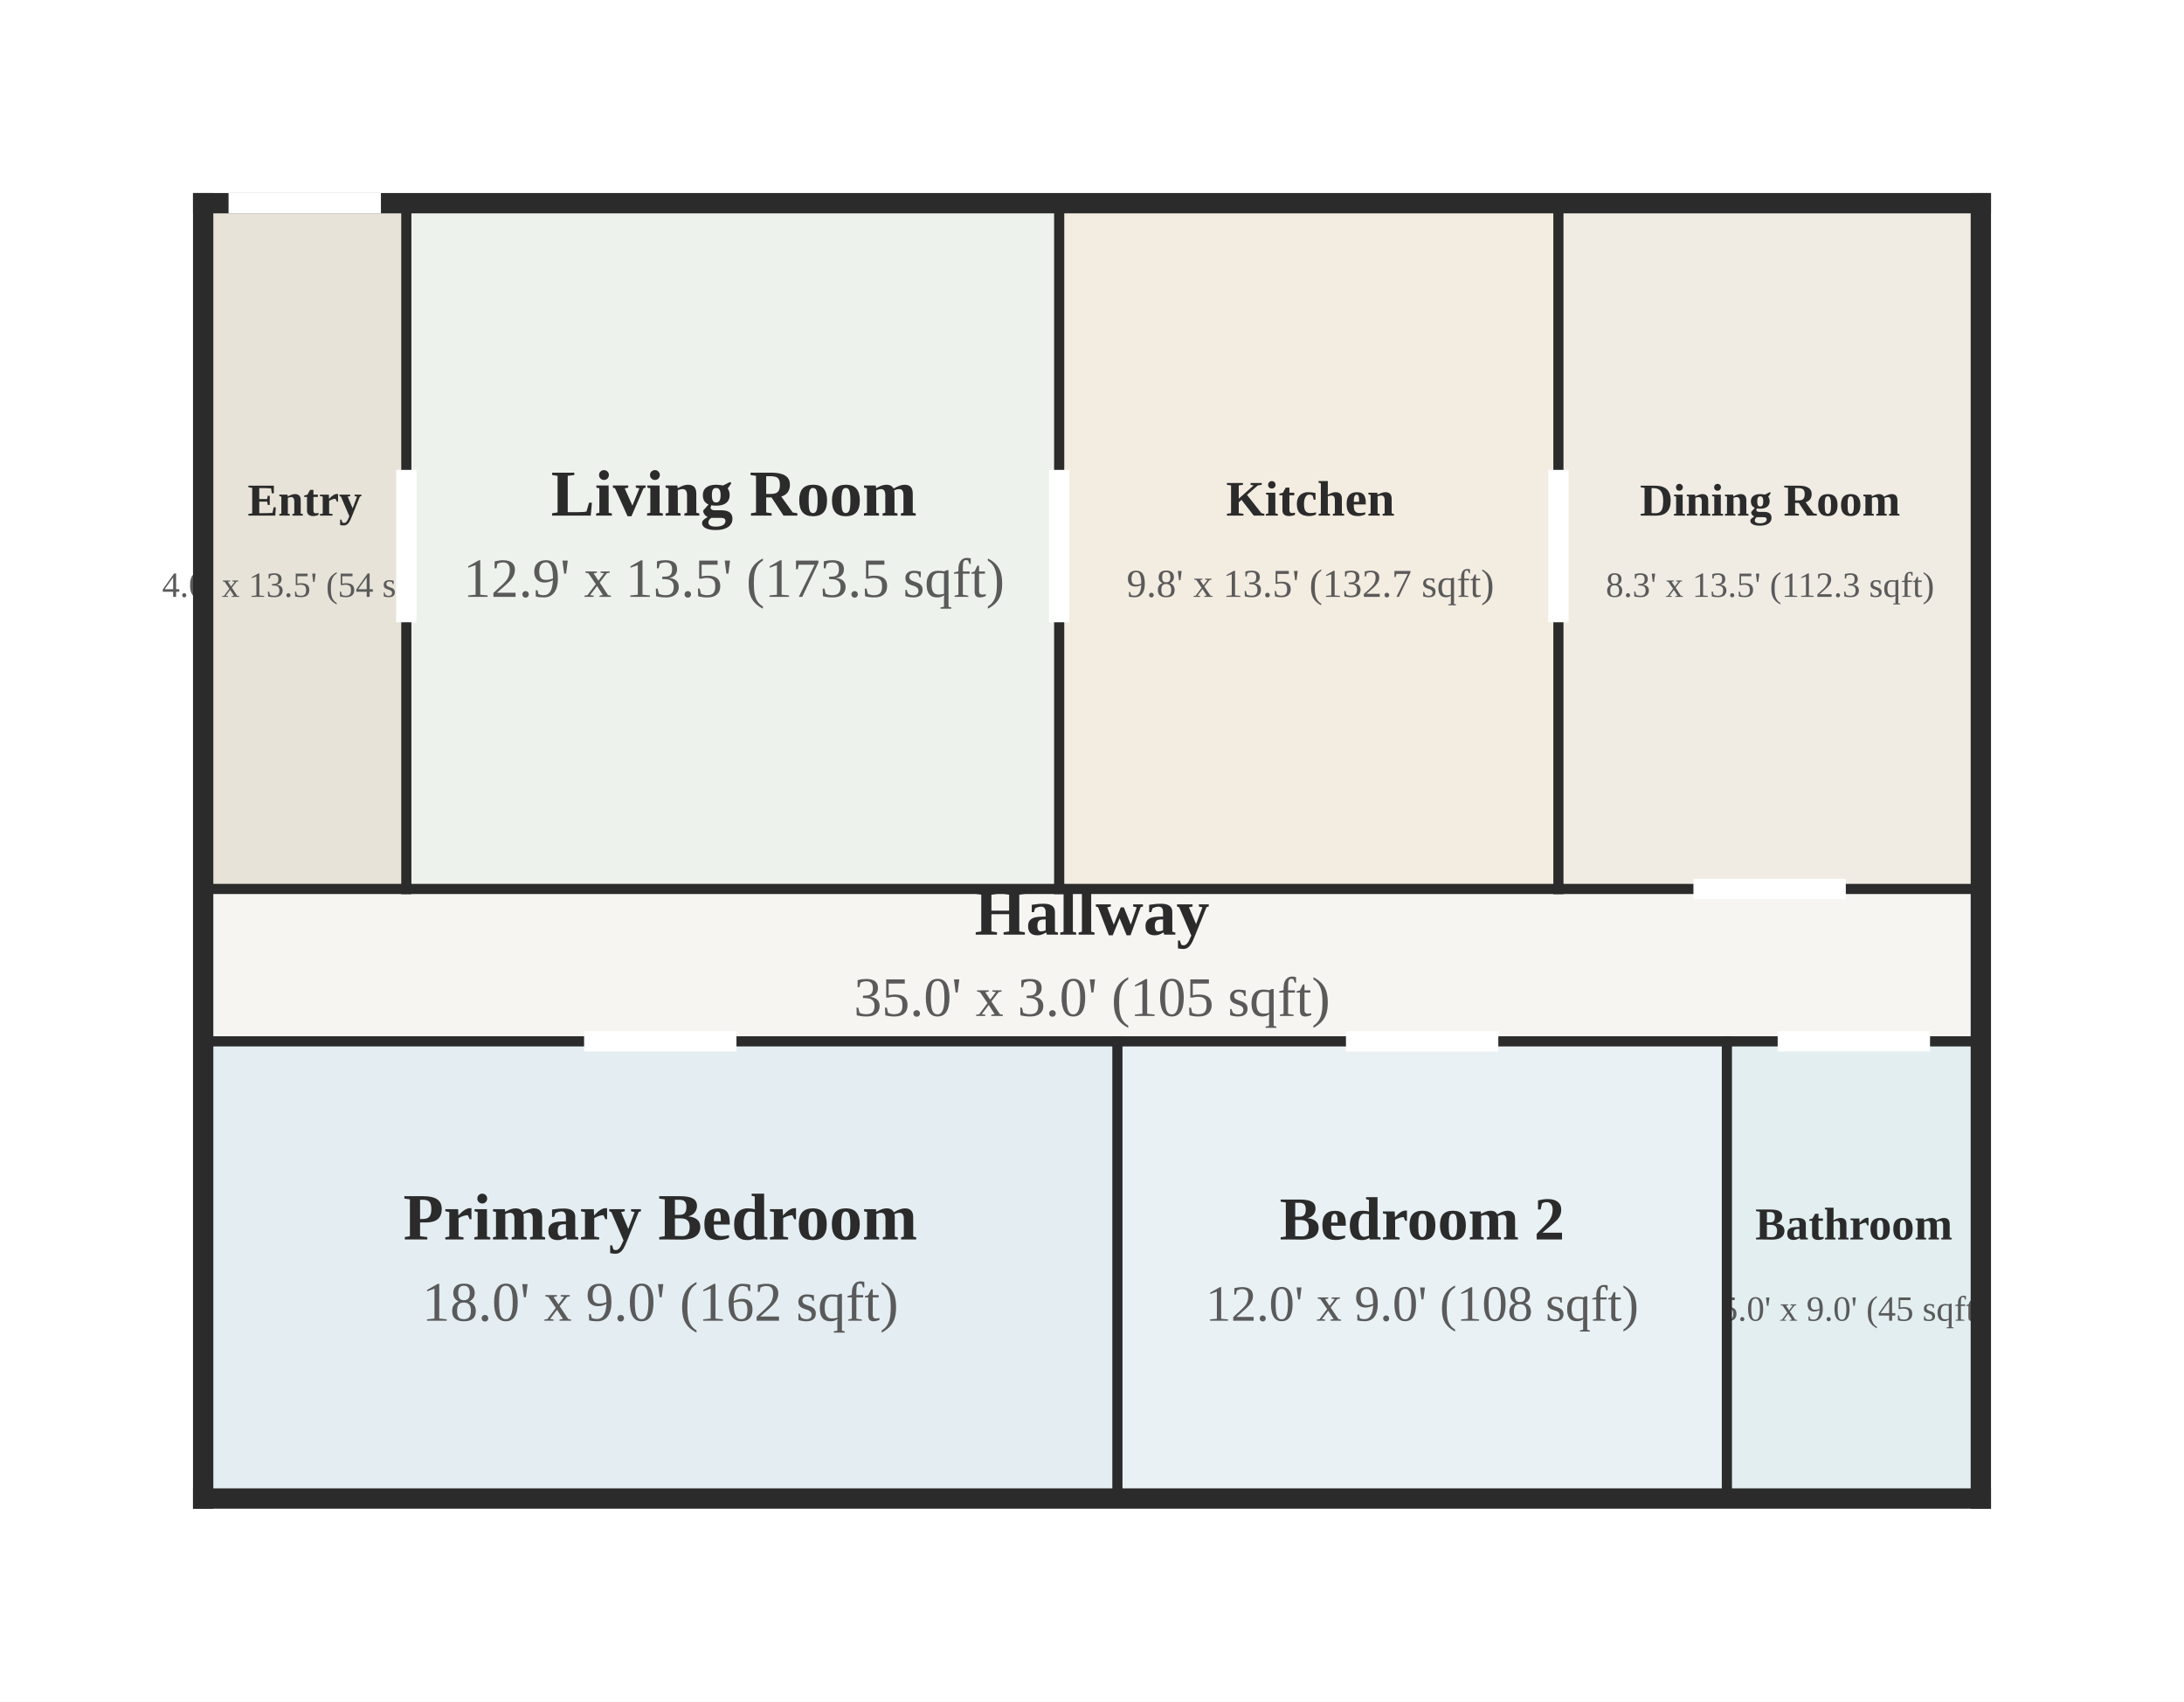
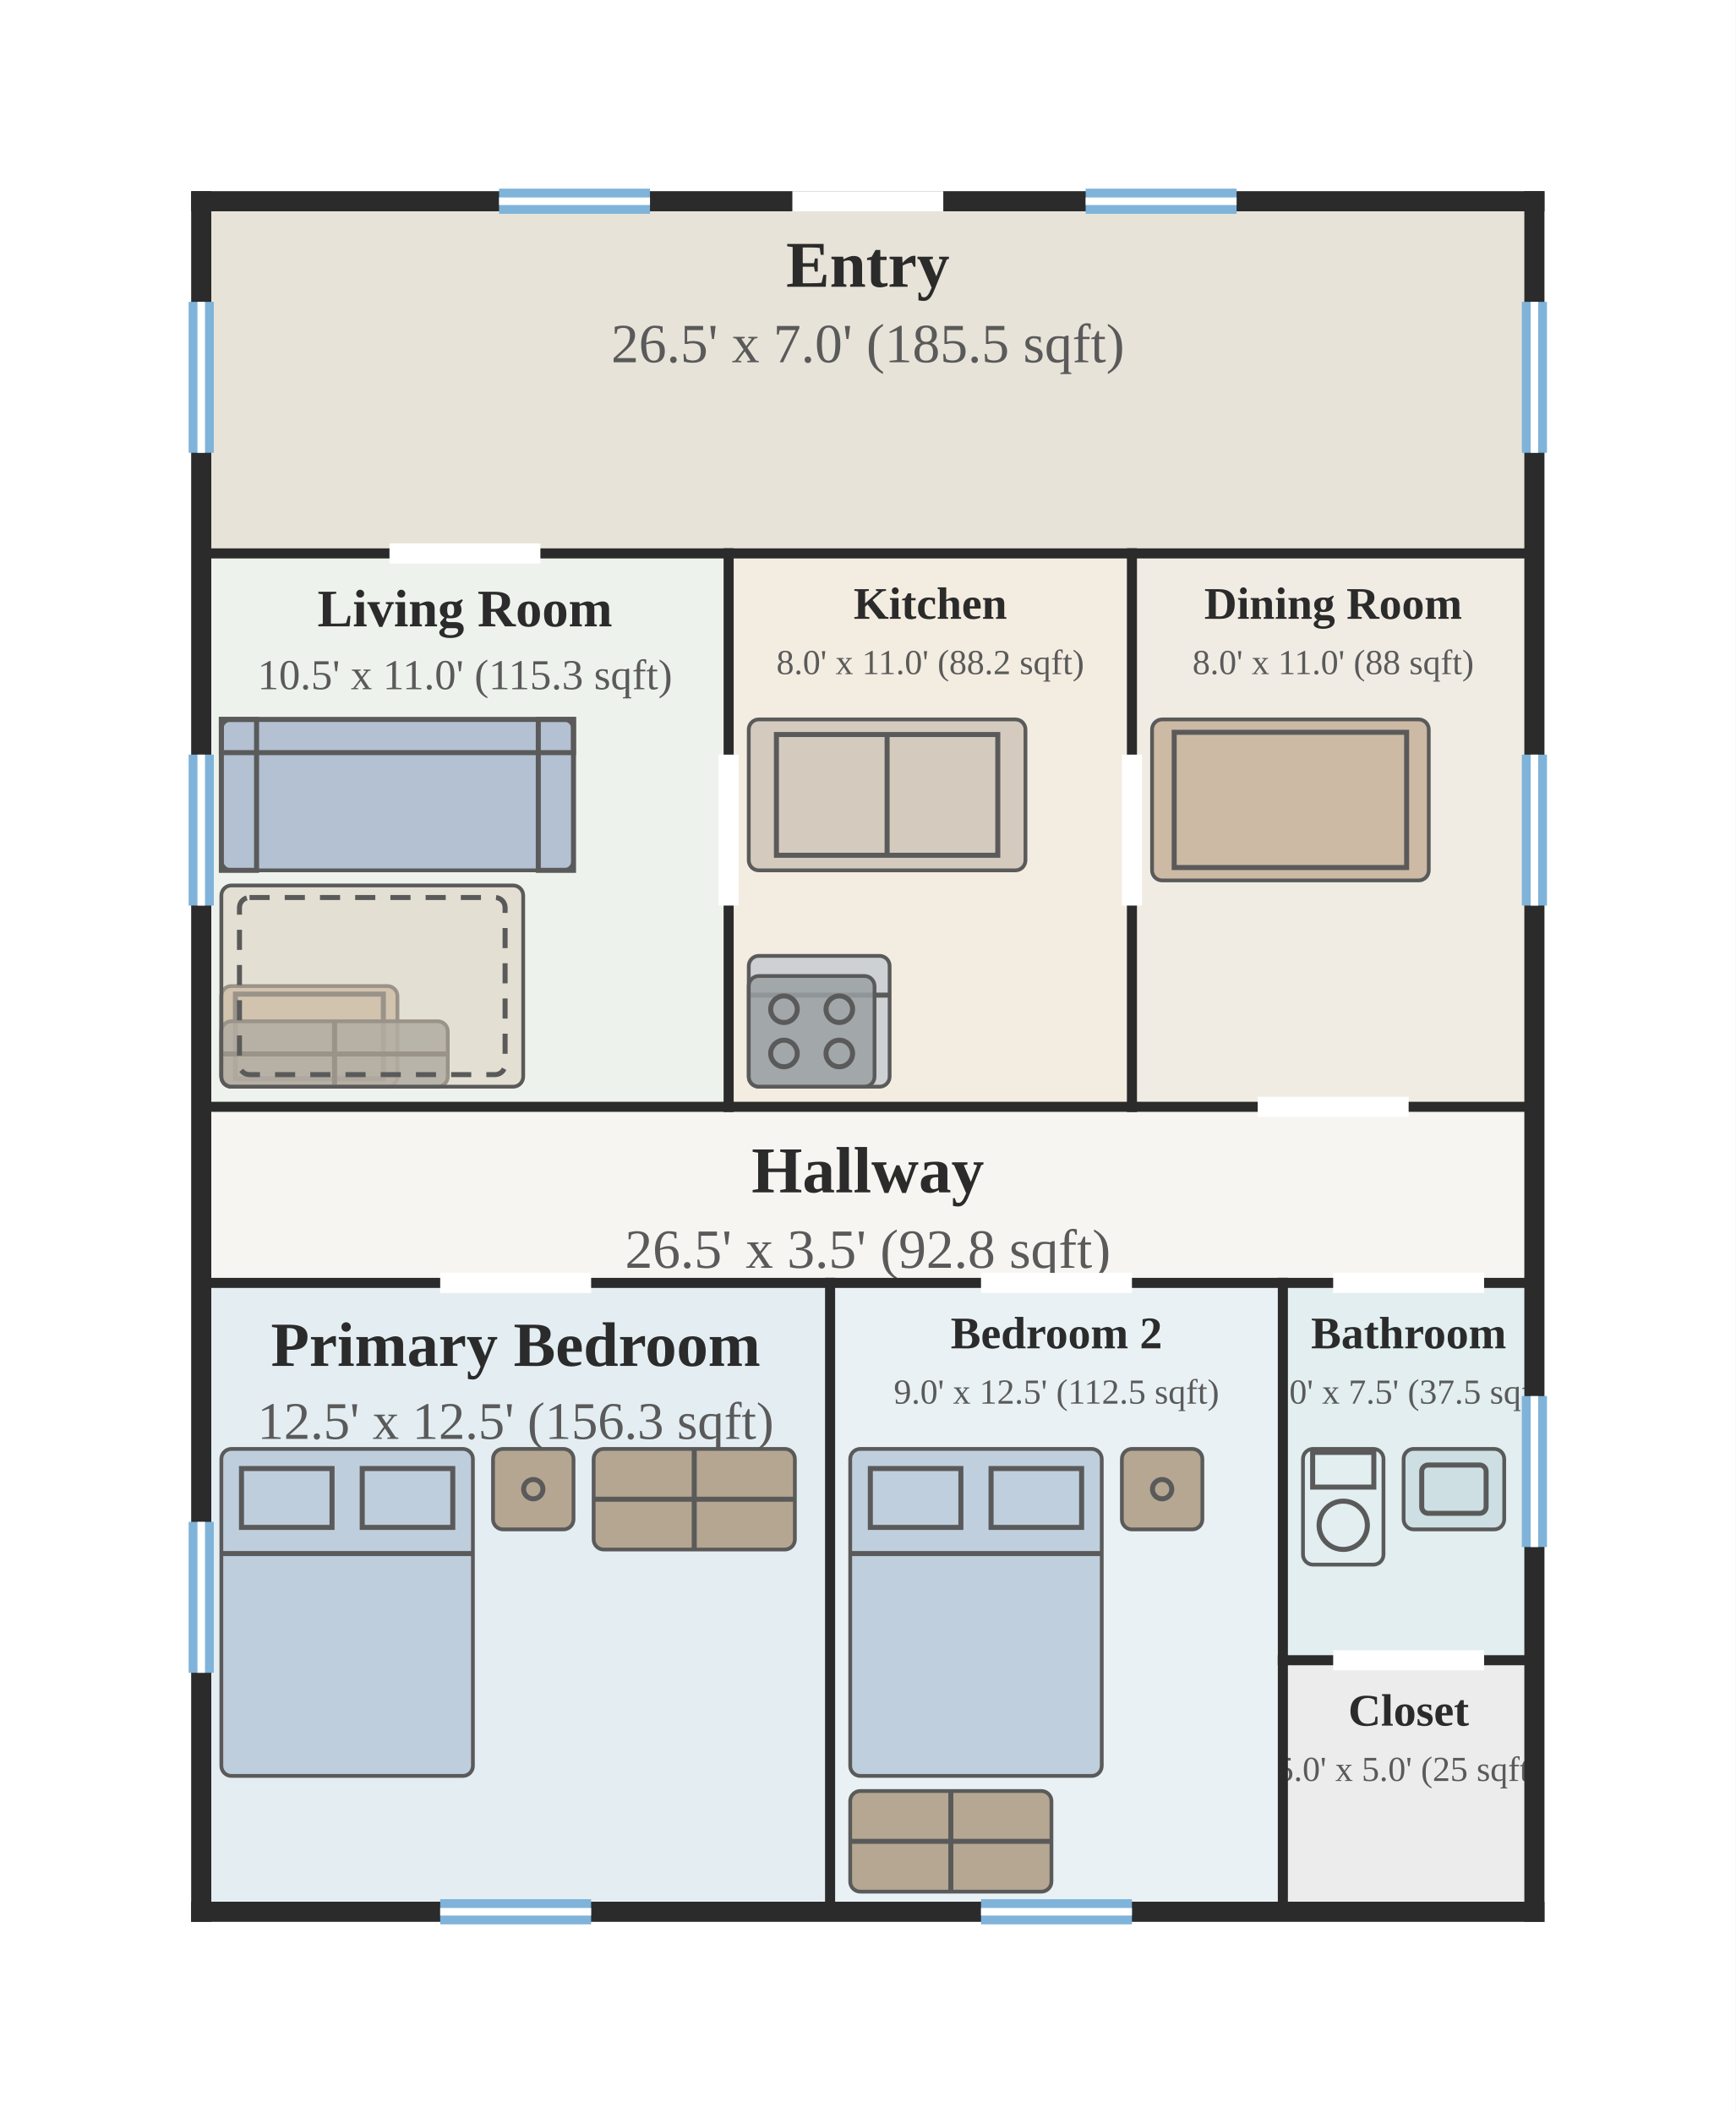
- <svg xmlns="http://www.w3.org/2000/svg" viewBox="0 0 430 335" width="430" height="335">
-   <rect width="430" height="335" fill="#ffffff" />
+ <svg xmlns="http://www.w3.org/2000/svg" viewBox="0 0 345 420" width="345" height="420">
+   <rect width="345" height="420" fill="#ffffff" />
  <g transform="translate(40, 40)">
-     <rect x="0" y="0" width="40" height="135" fill="#e8e3d8" stroke="#c9c9c9" stroke-width="1" />
-     <text x="20" y="61.5" text-anchor="middle" font-size="9" font-weight="600" fill="#2b2b2b">Entry</text>
-     <text x="20" y="77.5" text-anchor="middle" font-size="7" fill="#5a5a5a">4.0' x 13.5' (54 sqft)</text>
-     <rect x="40" y="0" width="129" height="135" fill="#eef2ec" stroke="#c9c9c9" stroke-width="1" />
-     <text x="104.5" y="61.5" text-anchor="middle" font-size="12.9" font-weight="600" fill="#2b2b2b">Living Room</text>
-     <text x="104.5" y="77.5" text-anchor="middle" font-size="10.9" fill="#5a5a5a">12.9' x 13.5' (173.5 sqft)</text>
-     <rect x="169" y="0" width="98" height="135" fill="#f3ece0" stroke="#c9c9c9" stroke-width="1" />
-     <text x="218" y="61.5" text-anchor="middle" font-size="9.8" font-weight="600" fill="#2b2b2b">Kitchen</text>
-     <text x="218" y="77.5" text-anchor="middle" font-size="7.8" fill="#5a5a5a">9.8' x 13.5' (132.7 sqft)</text>
-     <rect x="267" y="0" width="83" height="135" fill="#f0ece4" stroke="#c9c9c9" stroke-width="1" />
-     <text x="308.5" y="61.5" text-anchor="middle" font-size="9" font-weight="600" fill="#2b2b2b">Dining Room</text>
-     <text x="308.5" y="77.5" text-anchor="middle" font-size="7" fill="#5a5a5a">8.3' x 13.5' (112.3 sqft)</text>
-     <rect x="0" y="165" width="180" height="90" fill="#e4eef2" stroke="#c9c9c9" stroke-width="1" />
-     <text x="90" y="204" text-anchor="middle" font-size="13" font-weight="600" fill="#2b2b2b">Primary Bedroom</text>
-     <text x="90" y="220" text-anchor="middle" font-size="11" fill="#5a5a5a">18.0' x 9.0' (162 sqft)</text>
-     <rect x="180" y="165" width="120" height="90" fill="#e9f1f4" stroke="#c9c9c9" stroke-width="1" />
-     <text x="240" y="204" text-anchor="middle" font-size="12" font-weight="600" fill="#2b2b2b">Bedroom 2</text>
-     <text x="240" y="220" text-anchor="middle" font-size="10" fill="#5a5a5a">12.0' x 9.0' (108 sqft)</text>
-     <rect x="300" y="165" width="50" height="90" fill="#e2eeef" stroke="#c9c9c9" stroke-width="1" />
-     <text x="325" y="204" text-anchor="middle" font-size="9" font-weight="600" fill="#2b2b2b">Bathroom</text>
-     <text x="325" y="220" text-anchor="middle" font-size="7" fill="#5a5a5a">5.0' x 9.0' (45 sqft)</text>
-     <rect x="0" y="135" width="350" height="30" fill="#f6f5f2" stroke="#c9c9c9" stroke-width="1" />
-     <text x="175" y="144" text-anchor="middle" font-size="13" font-weight="600" fill="#2b2b2b">Hallway</text>
-     <text x="175" y="160" text-anchor="middle" font-size="11" fill="#5a5a5a">35.0' x 3.0' (105 sqft)</text>
-     <line x1="0" y1="0" x2="350" y2="0" stroke="#2b2b2b" stroke-width="4" stroke-linecap="square" />
-     <line x1="0" y1="255" x2="350" y2="255" stroke="#2b2b2b" stroke-width="4" stroke-linecap="square" />
-     <line x1="0" y1="0" x2="0" y2="255" stroke="#2b2b2b" stroke-width="4" stroke-linecap="square" />
-     <line x1="350" y1="0" x2="350" y2="255" stroke="#2b2b2b" stroke-width="4" stroke-linecap="square" />
-     <line x1="40" y1="0" x2="40" y2="135" stroke="#2b2b2b" stroke-width="2" stroke-linecap="square" />
-     <line x1="0" y1="135" x2="40" y2="135" stroke="#2b2b2b" stroke-width="2" stroke-linecap="square" />
-     <line x1="168.537" y1="0" x2="168.537" y2="135" stroke="#2b2b2b" stroke-width="2" stroke-linecap="square" />
-     <line x1="40" y1="135" x2="168.537" y2="135" stroke="#2b2b2b" stroke-width="2" stroke-linecap="square" />
-     <line x1="266.829" y1="0" x2="266.829" y2="135" stroke="#2b2b2b" stroke-width="2" stroke-linecap="square" />
-     <line x1="168.537" y1="135" x2="266.829" y2="135" stroke="#2b2b2b" stroke-width="2" stroke-linecap="square" />
-     <line x1="266.829" y1="135" x2="350" y2="135" stroke="#2b2b2b" stroke-width="2" stroke-linecap="square" />
-     <line x1="180" y1="165" x2="180" y2="255" stroke="#2b2b2b" stroke-width="2" stroke-linecap="square" />
-     <line x1="0" y1="165" x2="180" y2="165" stroke="#2b2b2b" stroke-width="2" stroke-linecap="square" />
-     <line x1="300" y1="165" x2="300" y2="255" stroke="#2b2b2b" stroke-width="2" stroke-linecap="square" />
-     <line x1="180" y1="165" x2="300" y2="165" stroke="#2b2b2b" stroke-width="2" stroke-linecap="square" />
-     <line x1="300" y1="165" x2="350" y2="165" stroke="#2b2b2b" stroke-width="2" stroke-linecap="square" />
-     <line x1="40" y1="52.5" x2="40" y2="82.5" stroke="#ffffff" stroke-width="4" />
-     <line x1="168.537" y1="52.5" x2="168.537" y2="82.5" stroke="#ffffff" stroke-width="4" />
-     <line x1="266.829" y1="52.5" x2="266.829" y2="82.5" stroke="#ffffff" stroke-width="4" />
-     <line x1="75" y1="165" x2="105" y2="165" stroke="#ffffff" stroke-width="4" />
-     <line x1="225" y1="165" x2="255" y2="165" stroke="#ffffff" stroke-width="4" />
-     <line x1="310" y1="165" x2="340" y2="165" stroke="#ffffff" stroke-width="4" />
-     <line x1="293.415" y1="135" x2="323.415" y2="135" stroke="#ffffff" stroke-width="4" />
-     <line x1="5" y1="0" x2="35" y2="0" stroke="#ffffff" stroke-width="4" />
+     <rect x="0" y="0" width="265" height="70" fill="#e8e3d8" stroke="#c9c9c9" stroke-width="1" />
+     <clipPath id="clip_entry">
+       <rect x="0" y="0" width="265" height="70" />
+     </clipPath>
+     <g clip-path="url(#clip_entry)">
+       <text x="132.5" y="17" text-anchor="middle" font-size="13" font-weight="600" fill="#2b2b2b">Entry</text>
+       <text x="132.5" y="32" text-anchor="middle" font-size="11" fill="#5a5a5a">26.5' x 7.0' (185.5 sqft)</text>
+     </g>
+     <rect x="0" y="70" width="104.833" height="110" fill="#eef2ec" stroke="#c9c9c9" stroke-width="1" />
+     <clipPath id="clip_living">
+       <rect x="0" y="70" width="104.833" height="110" />
+     </clipPath>
+     <g clip-path="url(#clip_living)">
+       <text x="52.417" y="84.5" text-anchor="middle" font-size="10.5" font-weight="600" fill="#2b2b2b">Living Room</text>
+       <text x="52.417" y="97" text-anchor="middle" font-size="8.5" fill="#5a5a5a">10.5' x 11.0' (115.3 sqft)</text>
+     </g>
+     <rect x="104.833" y="70" width="80.167" height="110" fill="#f3ece0" stroke="#c9c9c9" stroke-width="1" />
+     <clipPath id="clip_kitchen">
+       <rect x="104.833" y="70" width="80.167" height="110" />
+     </clipPath>
+     <g clip-path="url(#clip_kitchen)">
+       <text x="144.917" y="83" text-anchor="middle" font-size="9" font-weight="600" fill="#2b2b2b">Kitchen</text>
+       <text x="144.917" y="94" text-anchor="middle" font-size="7" fill="#5a5a5a">8.0' x 11.0' (88.2 sqft)</text>
+     </g>
+     <rect x="185" y="70" width="80" height="110" fill="#f0ece4" stroke="#c9c9c9" stroke-width="1" />
+     <clipPath id="clip_dining">
+       <rect x="185" y="70" width="80" height="110" />
+     </clipPath>
+     <g clip-path="url(#clip_dining)">
+       <text x="225" y="83" text-anchor="middle" font-size="9" font-weight="600" fill="#2b2b2b">Dining Room</text>
+       <text x="225" y="94" text-anchor="middle" font-size="7" fill="#5a5a5a">8.0' x 11.0' (88 sqft)</text>
+     </g>
+     <rect x="0" y="215" width="125" height="125" fill="#e4eef2" stroke="#c9c9c9" stroke-width="1" />
+     <clipPath id="clip_bedroom_1">
+       <rect x="0" y="215" width="125" height="125" />
+     </clipPath>
+     <g clip-path="url(#clip_bedroom_1)">
+       <text x="62.5" y="231.5" text-anchor="middle" font-size="12.5" font-weight="600" fill="#2b2b2b">Primary Bedroom</text>
+       <text x="62.5" y="246" text-anchor="middle" font-size="10.5" fill="#5a5a5a">12.5' x 12.5' (156.3 sqft)</text>
+     </g>
+     <rect x="125" y="215" width="90" height="125" fill="#e9f1f4" stroke="#c9c9c9" stroke-width="1" />
+     <clipPath id="clip_bedroom_2">
+       <rect x="125" y="215" width="90" height="125" />
+     </clipPath>
+     <g clip-path="url(#clip_bedroom_2)">
+       <text x="170" y="228" text-anchor="middle" font-size="9" font-weight="600" fill="#2b2b2b">Bedroom 2</text>
+       <text x="170" y="239" text-anchor="middle" font-size="7" fill="#5a5a5a">9.0' x 12.5' (112.5 sqft)</text>
+     </g>
+     <rect x="215" y="215" width="50" height="75" fill="#e2eeef" stroke="#c9c9c9" stroke-width="1" />
+     <clipPath id="clip_bath_shared_1">
+       <rect x="215" y="215" width="50" height="75" />
+     </clipPath>
+     <g clip-path="url(#clip_bath_shared_1)">
+       <text x="240" y="228" text-anchor="middle" font-size="9" font-weight="600" fill="#2b2b2b">Bathroom</text>
+       <text x="240" y="239" text-anchor="middle" font-size="7" fill="#5a5a5a">5.0' x 7.5' (37.5 sqft)</text>
+     </g>
+     <rect x="215" y="290" width="50" height="50" fill="#ececec" stroke="#c9c9c9" stroke-width="1" />
+     <clipPath id="clip_bath_shared_1_closet">
+       <rect x="215" y="290" width="50" height="50" />
+     </clipPath>
+     <g clip-path="url(#clip_bath_shared_1_closet)">
+       <text x="240" y="303" text-anchor="middle" font-size="9" font-weight="600" fill="#2b2b2b">Closet</text>
+       <text x="240" y="314" text-anchor="middle" font-size="7" fill="#5a5a5a">5.0' x 5.0' (25 sqft)</text>
+     </g>
+     <rect x="0" y="180" width="265" height="35" fill="#f6f5f2" stroke="#c9c9c9" stroke-width="1" />
+     <clipPath id="clip_hallway">
+       <rect x="0" y="180" width="265" height="35" />
+     </clipPath>
+     <g clip-path="url(#clip_hallway)">
+       <text x="132.5" y="197" text-anchor="middle" font-size="13" font-weight="600" fill="#2b2b2b">Hallway</text>
+       <text x="132.5" y="212" text-anchor="middle" font-size="11" fill="#5a5a5a">26.5' x 3.5' (92.8 sqft)</text>
+     </g>
+     <line x1="0" y1="0" x2="265" y2="0" stroke="#2b2b2b" stroke-width="4" stroke-linecap="square" />
+     <line x1="0" y1="340" x2="265" y2="340" stroke="#2b2b2b" stroke-width="4" stroke-linecap="square" />
+     <line x1="0" y1="0" x2="0" y2="340" stroke="#2b2b2b" stroke-width="4" stroke-linecap="square" />
+     <line x1="265" y1="0" x2="265" y2="340" stroke="#2b2b2b" stroke-width="4" stroke-linecap="square" />
+     <line x1="0" y1="70" x2="104.833" y2="70" stroke="#2b2b2b" stroke-width="2" stroke-linecap="square" />
+     <line x1="104.833" y1="70" x2="185" y2="70" stroke="#2b2b2b" stroke-width="2" stroke-linecap="square" />
+     <line x1="185" y1="70" x2="265" y2="70" stroke="#2b2b2b" stroke-width="2" stroke-linecap="square" />
+     <line x1="104.833" y1="70" x2="104.833" y2="180" stroke="#2b2b2b" stroke-width="2" stroke-linecap="square" />
+     <line x1="0" y1="180" x2="104.833" y2="180" stroke="#2b2b2b" stroke-width="2" stroke-linecap="square" />
+     <line x1="185" y1="70" x2="185" y2="180" stroke="#2b2b2b" stroke-width="2" stroke-linecap="square" />
+     <line x1="104.833" y1="180" x2="185" y2="180" stroke="#2b2b2b" stroke-width="2" stroke-linecap="square" />
+     <line x1="185" y1="180" x2="265" y2="180" stroke="#2b2b2b" stroke-width="2" stroke-linecap="square" />
+     <line x1="125" y1="215" x2="125" y2="340" stroke="#2b2b2b" stroke-width="2" stroke-linecap="square" />
+     <line x1="0" y1="215" x2="125" y2="215" stroke="#2b2b2b" stroke-width="2" stroke-linecap="square" />
+     <line x1="215" y1="215" x2="215" y2="290" stroke="#2b2b2b" stroke-width="2" stroke-linecap="square" />
+     <line x1="215" y1="290" x2="215" y2="340" stroke="#2b2b2b" stroke-width="2" stroke-linecap="square" />
+     <line x1="125" y1="215" x2="215" y2="215" stroke="#2b2b2b" stroke-width="2" stroke-linecap="square" />
+     <line x1="215" y1="290" x2="265" y2="290" stroke="#2b2b2b" stroke-width="2" stroke-linecap="square" />
+     <line x1="215" y1="215" x2="265" y2="215" stroke="#2b2b2b" stroke-width="2" stroke-linecap="square" />
+     <line x1="59.2" y1="0" x2="89.2" y2="0" stroke="#7fb3d9" stroke-width="5" />
+     <line x1="59.2" y1="0" x2="89.2" y2="0" stroke="#ffffff" stroke-width="1.5" />
+     <line x1="175.8" y1="0" x2="205.8" y2="0" stroke="#7fb3d9" stroke-width="5" />
+     <line x1="175.8" y1="0" x2="205.8" y2="0" stroke="#ffffff" stroke-width="1.5" />
+     <line x1="0" y1="20" x2="0" y2="50" stroke="#7fb3d9" stroke-width="5" />
+     <line x1="0" y1="20" x2="0" y2="50" stroke="#ffffff" stroke-width="1.5" />
+     <line x1="265" y1="20" x2="265" y2="50" stroke="#7fb3d9" stroke-width="5" />
+     <line x1="265" y1="20" x2="265" y2="50" stroke="#ffffff" stroke-width="1.5" />
+     <line x1="0" y1="110" x2="0" y2="140" stroke="#7fb3d9" stroke-width="5" />
+     <line x1="0" y1="110" x2="0" y2="140" stroke="#ffffff" stroke-width="1.5" />
+     <line x1="265" y1="110" x2="265" y2="140" stroke="#7fb3d9" stroke-width="5" />
+     <line x1="265" y1="110" x2="265" y2="140" stroke="#ffffff" stroke-width="1.5" />
+     <line x1="47.5" y1="340" x2="77.5" y2="340" stroke="#7fb3d9" stroke-width="5" />
+     <line x1="47.5" y1="340" x2="77.5" y2="340" stroke="#ffffff" stroke-width="1.5" />
+     <line x1="0" y1="262.5" x2="0" y2="292.5" stroke="#7fb3d9" stroke-width="5" />
+     <line x1="0" y1="262.5" x2="0" y2="292.5" stroke="#ffffff" stroke-width="1.5" />
+     <line x1="155" y1="340" x2="185" y2="340" stroke="#7fb3d9" stroke-width="5" />
+     <line x1="155" y1="340" x2="185" y2="340" stroke="#ffffff" stroke-width="1.5" />
+     <line x1="265" y1="237.5" x2="265" y2="267.5" stroke="#7fb3d9" stroke-width="5" />
+     <line x1="265" y1="237.5" x2="265" y2="267.5" stroke="#ffffff" stroke-width="1.5" />
+     <line x1="104.833" y1="110" x2="104.833" y2="140" stroke="#ffffff" stroke-width="4" />
+     <line x1="185" y1="110" x2="185" y2="140" stroke="#ffffff" stroke-width="4" />
+     <line x1="37.417" y1="70" x2="67.417" y2="70" stroke="#ffffff" stroke-width="4" />
+     <line x1="47.5" y1="215" x2="77.5" y2="215" stroke="#ffffff" stroke-width="4" />
+     <line x1="155" y1="215" x2="185" y2="215" stroke="#ffffff" stroke-width="4" />
+     <line x1="225" y1="215" x2="255" y2="215" stroke="#ffffff" stroke-width="4" />
+     <line x1="225" y1="290" x2="255" y2="290" stroke="#ffffff" stroke-width="4" />
+     <line x1="210" y1="180" x2="240" y2="180" stroke="#ffffff" stroke-width="4" />
+     <line x1="117.5" y1="0" x2="147.5" y2="0" stroke="#ffffff" stroke-width="4" />
+     <g transform="translate(4, 103) rotate(0, 35, 15)">
+       <rect x="0" y="0" width="70" height="30" fill="#a9b9ce" fill-opacity="0.85" stroke="#5a5a5a" stroke-width="0.75" rx="2" />
+       <rect x="0" y="0" width="70" height="6.6" fill="none" stroke="#5a5a5a" stroke-width="1" rx="0" />
+       <rect x="0" y="0" width="7" height="30" fill="none" stroke="#5a5a5a" stroke-width="1" rx="0" />
+       <rect x="63" y="0" width="7" height="30" fill="none" stroke="#5a5a5a" stroke-width="1" rx="0" />
+     </g>
+     <g transform="translate(4, 156) rotate(0, 17.5, 10)">
+       <rect x="0" y="0" width="35" height="20" fill="#c7b299" fill-opacity="0.85" stroke="#5a5a5a" stroke-width="0.75" rx="2" />
+       <rect x="2.8" y="1.6" width="29.4" height="16.8" fill="none" stroke="#5a5a5a" stroke-width="1" rx="0" />
+     </g>
+     <g transform="translate(4, 163) rotate(0, 22.5, 6.5)">
+       <rect x="0" y="0" width="45" height="13" fill="#8d8d8d" fill-opacity="0.85" stroke="#5a5a5a" stroke-width="0.75" rx="2" />
+       <line x1="22.5" y1="0" x2="22.5" y2="13" stroke="#5a5a5a" stroke-width="1" />
+       <line x1="0" y1="6.5" x2="45" y2="6.5" stroke="#5a5a5a" stroke-width="1" />
+     </g>
+     <g transform="translate(4, 136) rotate(0, 30, 20)">
+       <rect x="0" y="0" width="60" height="40" fill="#d8cdb8" fill-opacity="0.5" stroke="#5a5a5a" stroke-width="0.75" rx="2" />
+       <rect x="3.6" y="2.4" width="52.8" height="35.2" fill="none" stroke="#5a5a5a" stroke-width="1" rx="2" stroke-dasharray="4 3" />
+     </g>
+     <g transform="translate(108.8333, 103) rotate(0, 27.5, 15)">
+       <rect x="0" y="0" width="55" height="30" fill="#cfc6b8" fill-opacity="0.85" stroke="#5a5a5a" stroke-width="0.75" rx="2" />
+       <line x1="27.5" y1="3" x2="27.5" y2="27" stroke="#5a5a5a" stroke-width="1" />
+       <rect x="5.5" y="3" width="44" height="24" fill="none" stroke="#5a5a5a" stroke-width="1" rx="0" />
+     </g>
+     <g transform="translate(108.8333, 150) rotate(0, 14, 13)">
+       <rect x="0" y="0" width="28" height="26" fill="#c7cdd1" fill-opacity="0.85" stroke="#5a5a5a" stroke-width="0.75" rx="2" />
+       <line x1="0" y1="7.8" x2="28" y2="7.8" stroke="#5a5a5a" stroke-width="1" />
+     </g>
+     <g transform="translate(108.8333, 154) rotate(0, 12.5, 11)">
+       <rect x="0" y="0" width="25" height="22" fill="#9aa0a4" fill-opacity="0.85" stroke="#5a5a5a" stroke-width="0.75" rx="2" />
+       <circle cx="7" cy="6.6" r="2.64" fill="none" stroke="#5a5a5a" stroke-width="1" />
+       <circle cx="18" cy="6.6" r="2.64" fill="none" stroke="#5a5a5a" stroke-width="1" />
+       <circle cx="7" cy="15.4" r="2.64" fill="none" stroke="#5a5a5a" stroke-width="1" />
+       <circle cx="18" cy="15.4" r="2.64" fill="none" stroke="#5a5a5a" stroke-width="1" />
+     </g>
+     <g transform="translate(189, 103) rotate(0, 27.5, 16)">
+       <rect x="0" y="0" width="55" height="32" fill="#c7b299" fill-opacity="0.85" stroke="#5a5a5a" stroke-width="0.75" rx="2" />
+       <rect x="4.4" y="2.56" width="46.2" height="26.88" fill="none" stroke="#5a5a5a" stroke-width="1" rx="0" />
+     </g>
+     <g transform="translate(4, 248) rotate(0, 25, 32.5)">
+       <rect x="0" y="0" width="50" height="65" fill="#b7c9d9" fill-opacity="0.85" stroke="#5a5a5a" stroke-width="0.75" rx="2" />
+       <rect x="4" y="3.9" width="18" height="11.7" fill="none" stroke="#5a5a5a" stroke-width="1" rx="0" />
+       <rect x="28" y="3.9" width="18" height="11.7" fill="none" stroke="#5a5a5a" stroke-width="1" rx="0" />
+       <line x1="0" y1="20.8" x2="50" y2="20.8" stroke="#5a5a5a" stroke-width="1" />
+     </g>
+     <g transform="translate(58, 248) rotate(0, 8, 8)">
+       <rect x="0" y="0" width="16" height="16" fill="#ad9a82" fill-opacity="0.85" stroke="#5a5a5a" stroke-width="0.75" rx="2" />
+       <circle cx="8" cy="8" r="1.92" fill="none" stroke="#5a5a5a" stroke-width="1" />
+     </g>
+     <g transform="translate(78, 248) rotate(0, 20, 10)">
+       <rect x="0" y="0" width="40" height="20" fill="#ad9a82" fill-opacity="0.85" stroke="#5a5a5a" stroke-width="0.75" rx="2" />
+       <line x1="20" y1="0" x2="20" y2="20" stroke="#5a5a5a" stroke-width="1" />
+       <line x1="0" y1="10" x2="40" y2="10" stroke="#5a5a5a" stroke-width="1" />
+     </g>
+     <g transform="translate(129, 248) rotate(0, 25, 32.5)">
+       <rect x="0" y="0" width="50" height="65" fill="#b7c9d9" fill-opacity="0.85" stroke="#5a5a5a" stroke-width="0.75" rx="2" />
+       <rect x="4" y="3.9" width="18" height="11.7" fill="none" stroke="#5a5a5a" stroke-width="1" rx="0" />
+       <rect x="28" y="3.9" width="18" height="11.7" fill="none" stroke="#5a5a5a" stroke-width="1" rx="0" />
+       <line x1="0" y1="20.8" x2="50" y2="20.8" stroke="#5a5a5a" stroke-width="1" />
+     </g>
+     <g transform="translate(183, 248) rotate(0, 8, 8)">
+       <rect x="0" y="0" width="16" height="16" fill="#ad9a82" fill-opacity="0.85" stroke="#5a5a5a" stroke-width="0.75" rx="2" />
+       <circle cx="8" cy="8" r="1.92" fill="none" stroke="#5a5a5a" stroke-width="1" />
+     </g>
+     <g transform="translate(129, 316) rotate(0, 20, 10)">
+       <rect x="0" y="0" width="40" height="20" fill="#ad9a82" fill-opacity="0.85" stroke="#5a5a5a" stroke-width="0.75" rx="2" />
+       <line x1="20" y1="0" x2="20" y2="20" stroke="#5a5a5a" stroke-width="1" />
+       <line x1="0" y1="10" x2="40" y2="10" stroke="#5a5a5a" stroke-width="1" />
+     </g>
+     <g transform="translate(219, 248) rotate(0, 8, 11.5)">
+       <rect x="0" y="0" width="16" height="23" fill="#e2eeef" fill-opacity="0.85" stroke="#5a5a5a" stroke-width="0.75" rx="2" />
+       <rect x="1.92" y="0.69" width="12.16" height="6.9" fill="none" stroke="#5a5a5a" stroke-width="1" rx="0" />
+       <circle cx="8" cy="15.18" r="4.8" fill="none" stroke="#5a5a5a" stroke-width="1" />
+     </g>
+     <g transform="translate(239, 248) rotate(0, 10, 8)">
+       <rect x="0" y="0" width="20" height="16" fill="#c9dde0" fill-opacity="0.85" stroke="#5a5a5a" stroke-width="0.75" rx="2" />
+       <rect x="3.6" y="3.2" width="12.8" height="9.6" fill="none" stroke="#5a5a5a" stroke-width="1" rx="1.28" />
+     </g>
  </g>
</svg>
